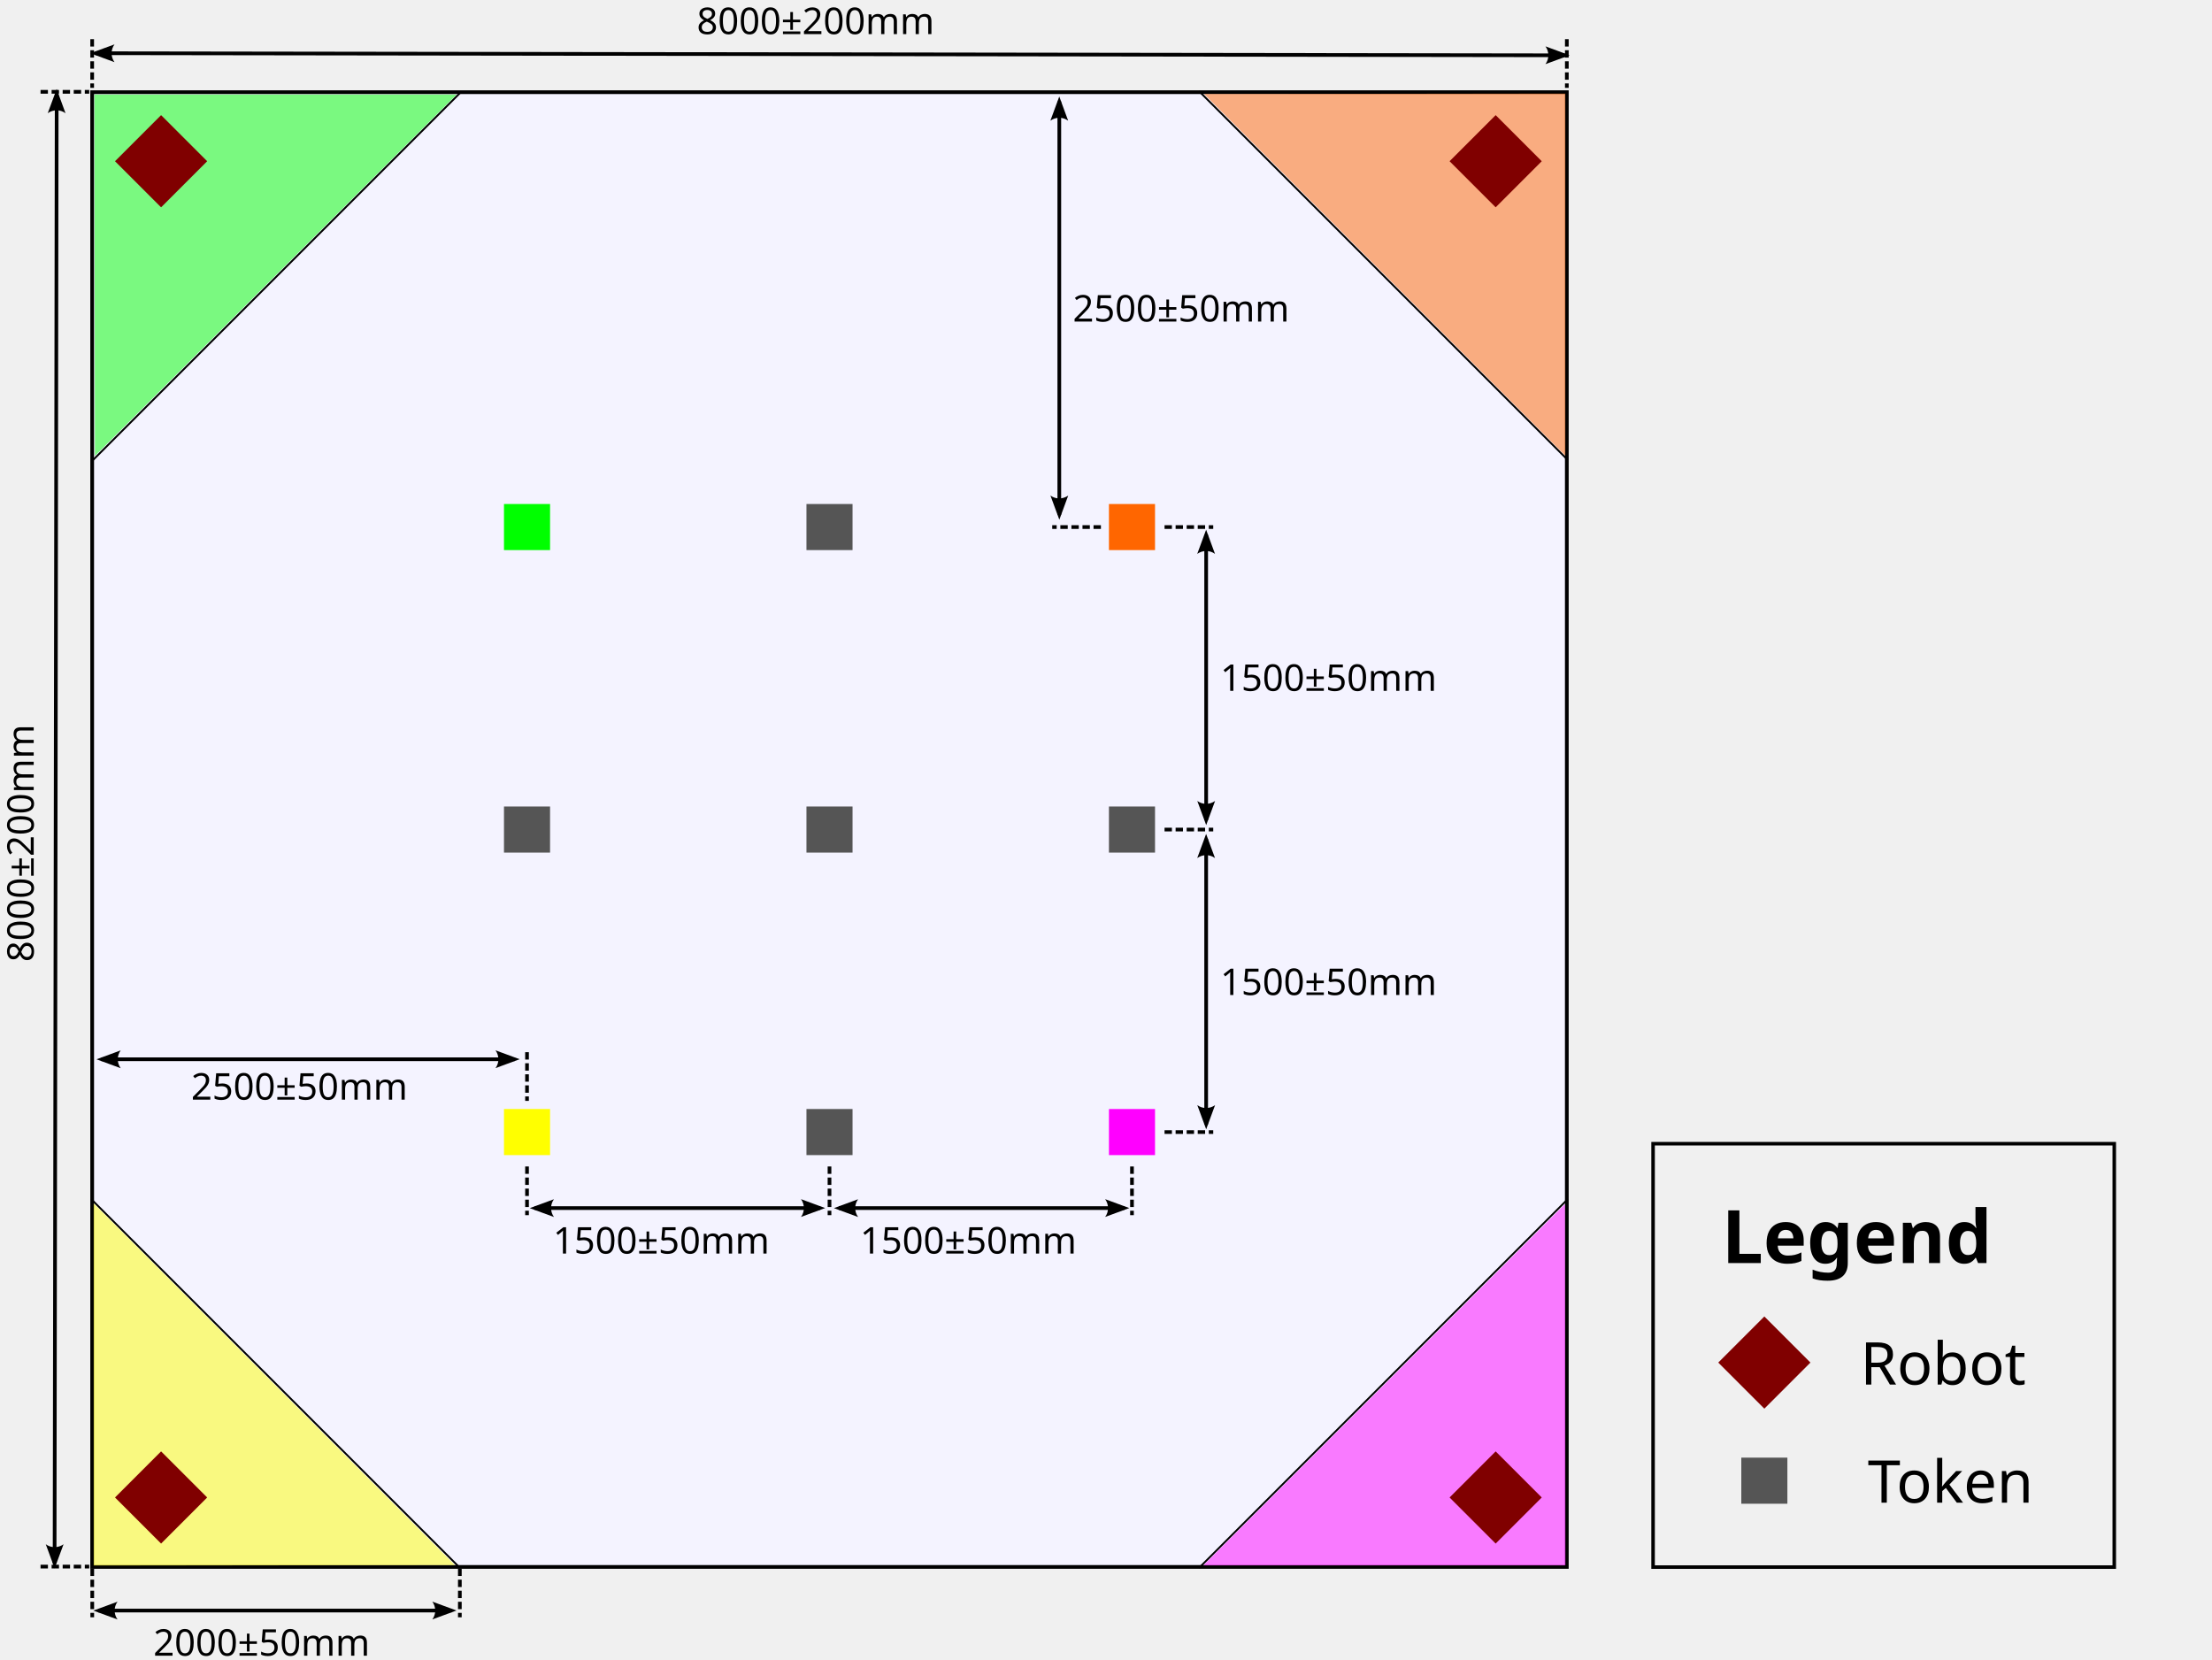
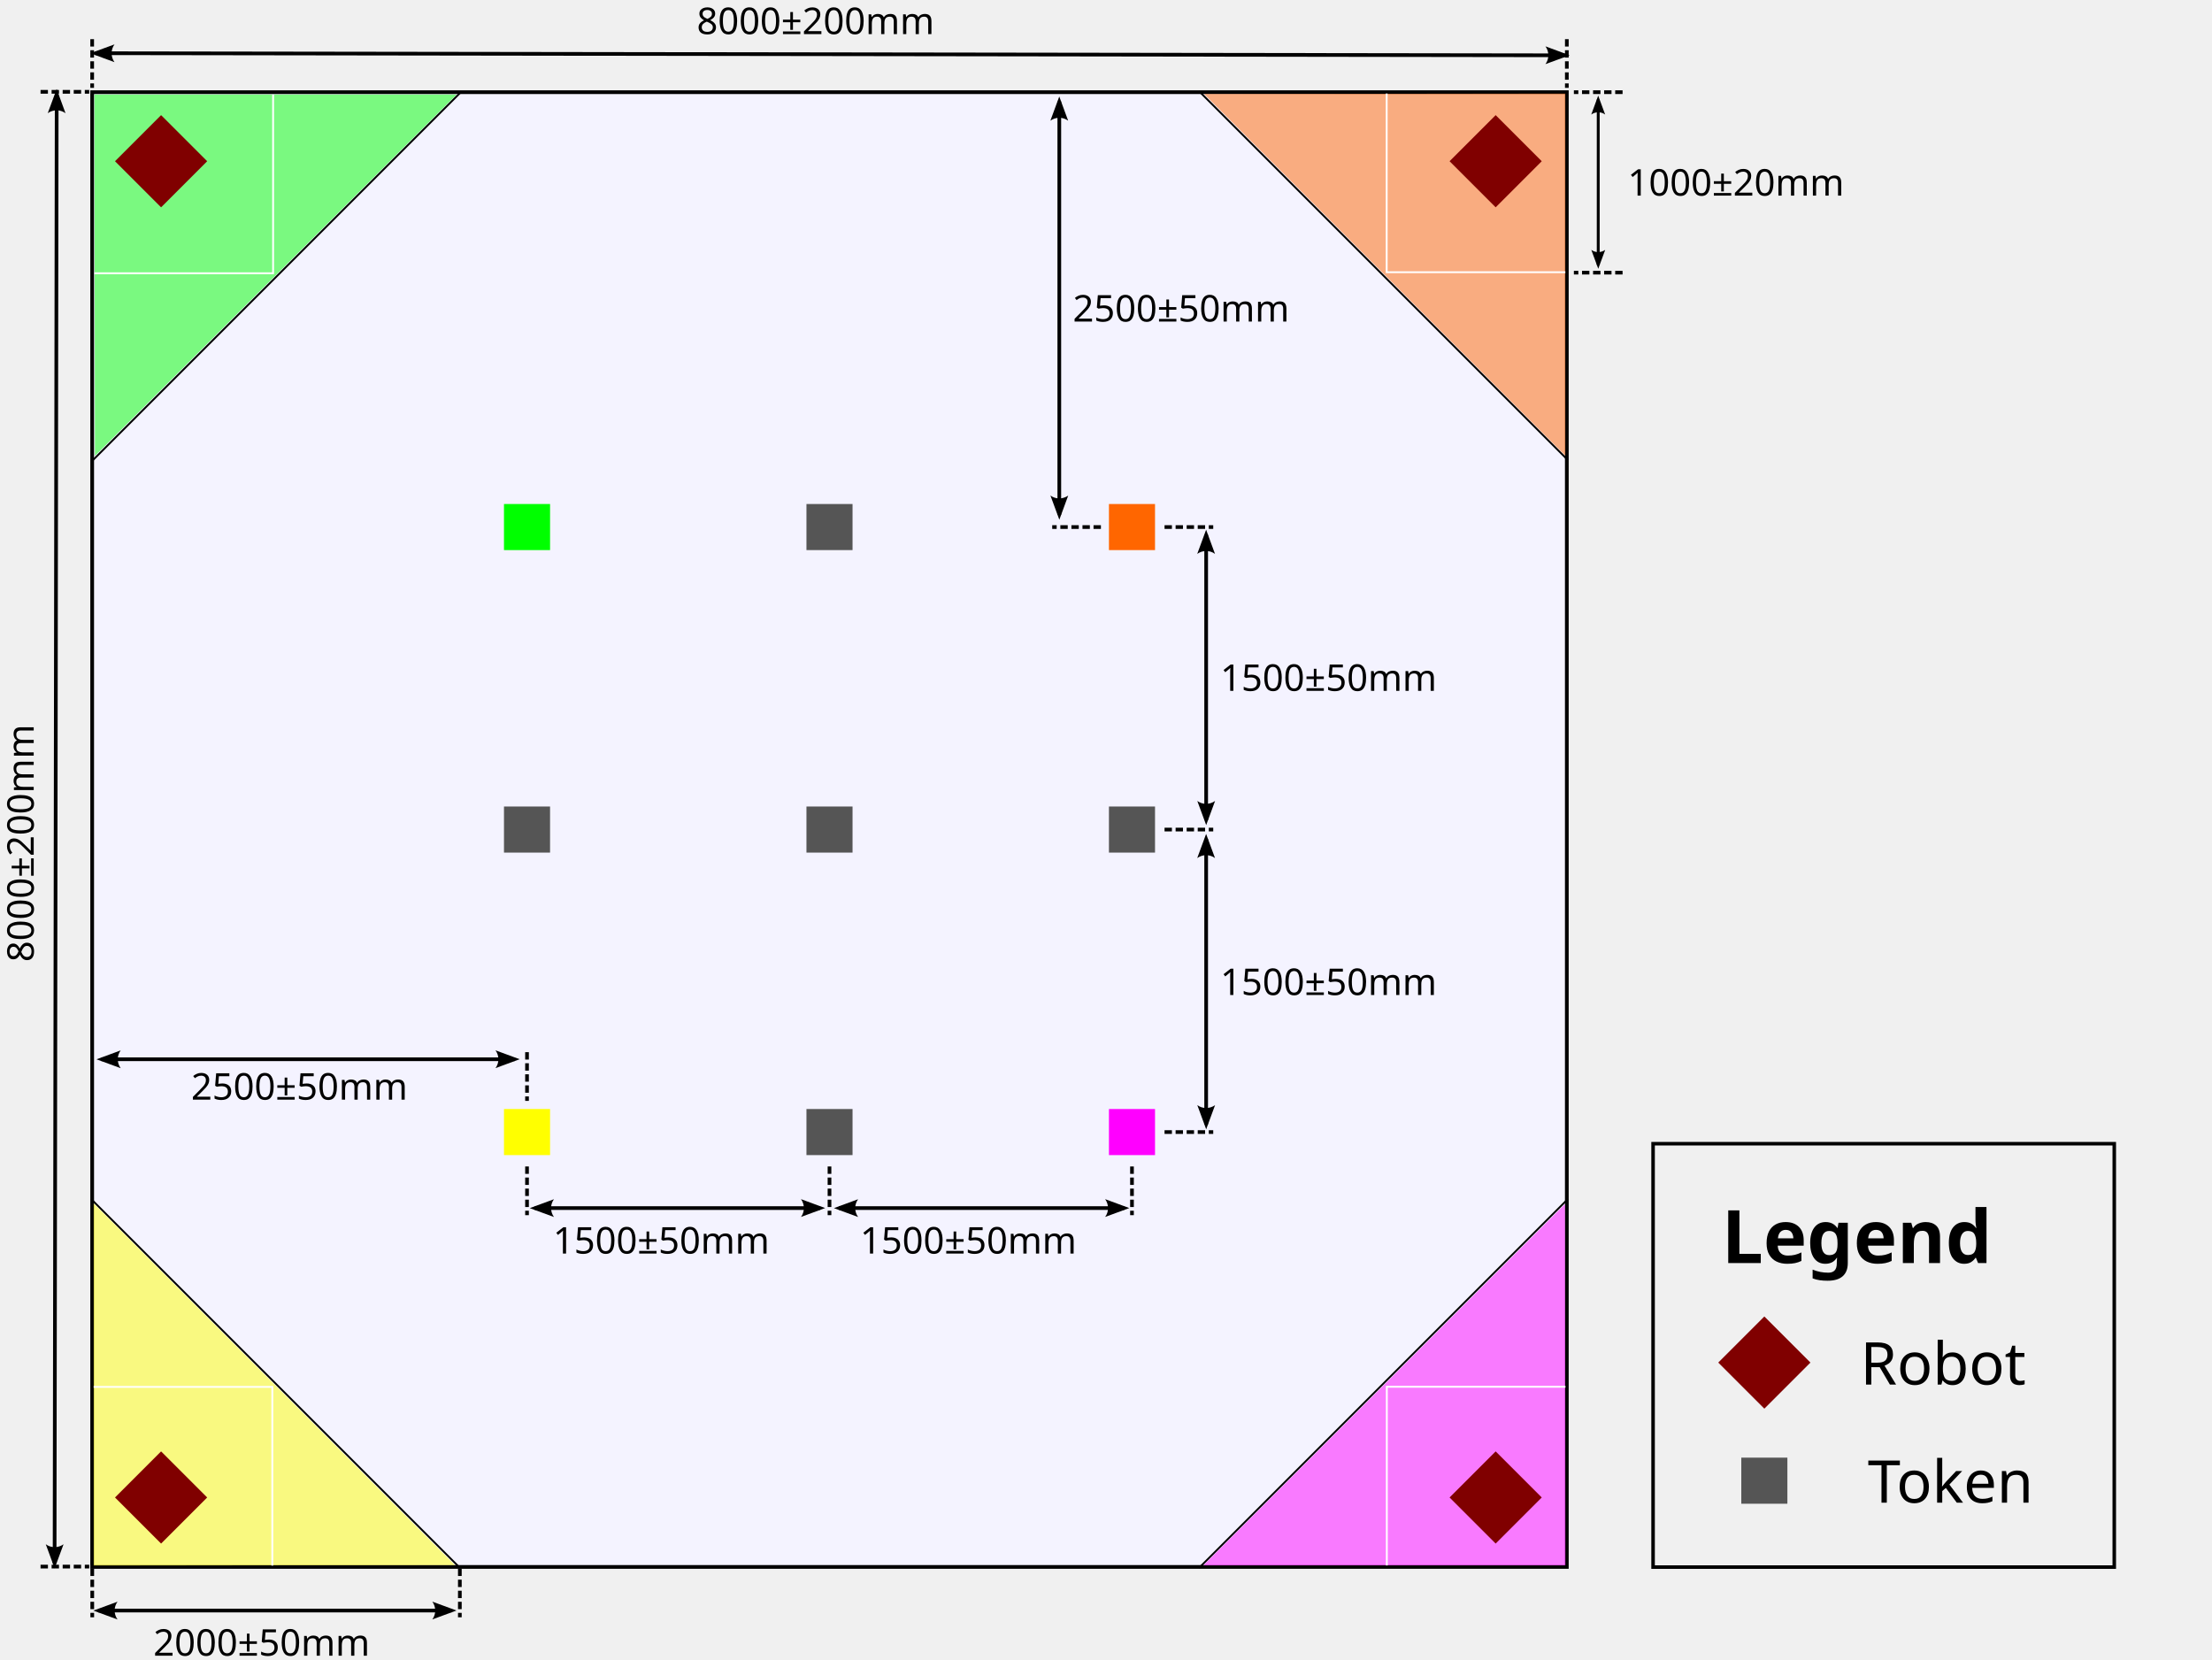
<svg xmlns="http://www.w3.org/2000/svg" xmlns:xlink="http://www.w3.org/1999/xlink" width="1200" height="900" id="svg3147" version="1.1">
  <defs id="defs3149">
    <marker orient="auto" refY="0.0" refX="0.0" id="Arrow2Sstart" style="overflow:visible">
      <path id="path6081" style="fill-rule:evenodd;stroke-width:0.625;stroke-linejoin:round" d="M 8.719,4.034 L -2.207,0.016 L 8.719,-4.002 C 6.973,-1.63 6.983,1.616 8.719,4.034 z " transform="scale(0.3) translate(-2.3,0)" />
    </marker>
    <marker orient="auto" refY="0.0" refX="0.0" id="Arrow2Send" style="overflow:visible;">
      <path id="path6084" style="fill-rule:evenodd;stroke-width:0.625;stroke-linejoin:round;" d="M 8.719,4.034 L -2.207,0.016 L 8.719,-4.002 C 6.973,-1.63 6.983,1.616 8.719,4.034 z " transform="scale(0.3) rotate(180) translate(-2.3,0)" />
    </marker>
    <marker orient="auto" refY="0.0" refX="0.0" id="Arrow2Mstart" style="overflow:visible">
      <path id="path6075" style="fill-rule:evenodd;stroke-width:0.625;stroke-linejoin:round" d="M 8.719,4.034 L -2.207,0.016 L 8.719,-4.002 C 6.973,-1.63 6.983,1.616 8.719,4.034 z " transform="scale(0.6) translate(0,0)" />
    </marker>
    <marker orient="auto" refY="0.0" refX="0.0" id="Arrow2Mend" style="overflow:visible;">
      <path id="path6078" style="fill-rule:evenodd;stroke-width:0.625;stroke-linejoin:round;" d="M 8.719,4.034 L -2.207,0.016 L 8.719,-4.002 C 6.973,-1.63 6.983,1.616 8.719,4.034 z " transform="scale(0.6) rotate(180) translate(0,0)" />
    </marker>
    <marker orient="auto" refY="0" refX="0" id="Arrow2Mstart-8" style="overflow:visible">
      <path id="path6075-9" style="fill-rule:evenodd;stroke-width:0.625;stroke-linejoin:round" d="M 8.719,4.034 -2.207,0.016 8.719,-4.002 c -1.745,2.372 -1.735,5.617 -6e-7,8.035 z" transform="scale(0.6,0.6)" />
    </marker>
    <marker orient="auto" refY="0" refX="0" id="Arrow2Mend-3" style="overflow:visible">
      <path id="path6078-5" style="fill-rule:evenodd;stroke-width:0.625;stroke-linejoin:round" d="M 8.719,4.034 -2.207,0.016 8.719,-4.002 c -1.745,2.372 -1.735,5.617 -6e-7,8.035 z" transform="scale(-0.6,-0.6)" />
    </marker>
    <marker orient="auto" refY="0" refX="0" id="Arrow2Mstart-9" style="overflow:visible">
      <path id="path6075-8" style="fill-rule:evenodd;stroke-width:0.625;stroke-linejoin:round" d="M 8.719,4.034 -2.207,0.016 8.719,-4.002 c -1.745,2.372 -1.735,5.617 -6e-7,8.035 z" transform="scale(0.6,0.6)" />
    </marker>
    <marker orient="auto" refY="0" refX="0" id="Arrow2Mend-2" style="overflow:visible">
      <path id="path6078-9" style="fill-rule:evenodd;stroke-width:0.625;stroke-linejoin:round" d="M 8.719,4.034 -2.207,0.016 8.719,-4.002 c -1.745,2.372 -1.735,5.617 -6e-7,8.035 z" transform="scale(-0.6,-0.6)" />
    </marker>
    <marker orient="auto" refY="0" refX="0" id="Arrow2Mstart-2" style="overflow:visible">
      <path id="path6075-92" style="fill-rule:evenodd;stroke-width:0.625;stroke-linejoin:round" d="M 8.719,4.034 -2.207,0.016 8.719,-4.002 c -1.745,2.372 -1.735,5.617 -6e-7,8.035 z" transform="scale(0.6,0.6)" />
    </marker>
    <marker orient="auto" refY="0" refX="0" id="Arrow2Mend-7" style="overflow:visible">
      <path id="path6078-4" style="fill-rule:evenodd;stroke-width:0.625;stroke-linejoin:round" d="M 8.719,4.034 -2.207,0.016 8.719,-4.002 c -1.745,2.372 -1.735,5.617 -6e-7,8.035 z" transform="scale(-0.6,-0.6)" />
    </marker>
    <marker orient="auto" refY="0" refX="0" id="marker4576" style="overflow:visible">
      <path id="path4578" style="fill-rule:evenodd;stroke-width:0.625;stroke-linejoin:round" d="M 8.719,4.034 -2.207,0.016 8.719,-4.002 c -1.745,2.372 -1.735,5.617 -6e-7,8.035 z" transform="scale(0.6,0.6)" />
    </marker>
    <marker orient="auto" refY="0" refX="0" id="marker4580" style="overflow:visible">
      <path id="path4582" style="fill-rule:evenodd;stroke-width:0.625;stroke-linejoin:round" d="M 8.719,4.034 -2.207,0.016 8.719,-4.002 c -1.745,2.372 -1.735,5.617 -6e-7,8.035 z" transform="scale(-0.6,-0.6)" />
    </marker>
    <marker orient="auto" refY="0" refX="0" id="Arrow2Mstart-95" style="overflow:visible">
      <path id="path6075-2" style="fill-rule:evenodd;stroke-width:0.625;stroke-linejoin:round" d="M 8.719,4.034 -2.207,0.016 8.719,-4.002 c -1.745,2.372 -1.735,5.617 -6e-7,8.035 z" transform="scale(0.6,0.6)" />
    </marker>
    <marker orient="auto" refY="0" refX="0" id="Arrow2Mend-0" style="overflow:visible">
      <path id="path6078-0" style="fill-rule:evenodd;stroke-width:0.625;stroke-linejoin:round" d="M 8.719,4.034 -2.207,0.016 8.719,-4.002 c -1.745,2.372 -1.735,5.617 -6e-7,8.035 z" transform="scale(-0.6,-0.6)" />
    </marker>
+     <marker orient="auto" refY="0.0" refX="0.0" id="Arrow2Mstart-21" style="overflow:visible">
+       <path id="path6075-1" style="fill-rule:evenodd;stroke-width:0.625;stroke-linejoin:round" d="M 8.719,4.034 L -2.207,0.016 L 8.719,-4.002 C 6.973,-1.63 6.983,1.616 8.719,4.034 z " transform="scale(0.6) translate(0,0)" />
+     </marker>
+     <marker orient="auto" refY="0.0" refX="0.0" id="Arrow2Mend-05" style="overflow:visible;">
+       <path id="path6078-93" style="fill-rule:evenodd;stroke-width:0.625;stroke-linejoin:round;" d="M 8.719,4.034 L -2.207,0.016 L 8.719,-4.002 C 6.973,-1.63 6.983,1.616 8.719,4.034 z " transform="scale(0.6) rotate(180) translate(0,0)" />
+     </marker>
+     <marker orient="auto" refY="0" refX="0" id="Arrow2Mstart-5" style="overflow:visible">
+       <path id="path6075-7" style="fill-rule:evenodd;stroke-width:0.625;stroke-linejoin:round" d="M 8.719,4.034 -2.207,0.016 8.719,-4.002 c -1.745,2.372 -1.735,5.617 -6e-7,8.035 z" transform="scale(0.6,0.6)" />
+     </marker>
+     <marker orient="auto" refY="0" refX="0" id="Arrow2Mend-1" style="overflow:visible">
+       <path id="path6078-2" style="fill-rule:evenodd;stroke-width:0.625;stroke-linejoin:round" d="M 8.719,4.034 -2.207,0.016 8.719,-4.002 c -1.745,2.372 -1.735,5.617 -6e-7,8.035 z" transform="scale(-0.6,-0.6)" />
+     </marker>
+     <marker orient="auto" refY="0" refX="0" id="Arrow2Mstart-25" style="overflow:visible">
+       <path id="path6075-84" style="fill-rule:evenodd;stroke-width:0.625;stroke-linejoin:round" d="M 8.719,4.034 -2.207,0.016 8.719,-4.002 c -1.745,2.372 -1.735,5.617 -6e-7,8.035 z" transform="scale(0.6,0.6)" />
+     </marker>
+     <marker orient="auto" refY="0" refX="0" id="Arrow2Mend-6" style="overflow:visible">
+       <path id="path6078-00" style="fill-rule:evenodd;stroke-width:0.625;stroke-linejoin:round" d="M 8.719,4.034 -2.207,0.016 8.719,-4.002 c -1.745,2.372 -1.735,5.617 -6e-7,8.035 z" transform="scale(-0.6,-0.6)" />
+     </marker>
  </defs>
  <g id="layer2" style="display:inline">
    <rect transform="translate(0,-152.3622)" style="fill:#f4f3ff;fill-opacity:1;stroke:#000000;stroke-width:2.015;stroke-miterlimit:4;stroke-opacity:1;stroke-dasharray:none;stroke-dashoffset:0" id="rect3157" width="799.985" height="799.985" x="50.007" y="202.369" />
    <g transform="translate(0,-152.3622)" id="g10440">
      <path id="path10423" d="M 848.865,182.362 51.649,181.225" style="fill:none;stroke:#000000;stroke-width:2;stroke-linecap:butt;stroke-linejoin:miter;stroke-miterlimit:4;stroke-opacity:1;stroke-dasharray:none;marker-start:url(#Arrow2Mstart);marker-mid:none;marker-end:url(#Arrow2Mend)" />
      <path id="path10425" d="m 50,173.607 0,26.411" style="fill:none;stroke:#000000;stroke-width:2;stroke-linecap:butt;stroke-linejoin:miter;stroke-miterlimit:4;stroke-opacity:1;stroke-dasharray:4, 2;stroke-dashoffset:0;marker-start:none" />
      <path style="fill:none;stroke:#000000;stroke-width:2;stroke-linecap:butt;stroke-linejoin:miter;stroke-miterlimit:4;stroke-opacity:1;stroke-dasharray:4, 2;stroke-dashoffset:0;marker-start:none" d="m 850,173.607 0,26.411" id="path10427" />
    </g>
    <g id="g10435" transform="matrix(0,-1,1,0,-151.6066,899.8067)">
      <path style="fill:none;stroke:#000000;stroke-width:2;stroke-linecap:butt;stroke-linejoin:miter;stroke-miterlimit:4;stroke-opacity:1;stroke-dasharray:none;marker-start:url(#Arrow2Mstart);marker-mid:none;marker-end:url(#Arrow2Mend)" d="M 848.865,182.362 51.649,181.225" id="path10429" />
      <path style="fill:none;stroke:#000000;stroke-width:2;stroke-linecap:butt;stroke-linejoin:miter;stroke-miterlimit:4;stroke-opacity:1;stroke-dasharray:4, 2;stroke-dashoffset:0;marker-start:none" d="m 50,173.607 0,26.411" id="path10431" />
      <path id="path10433" d="m 850,173.607 0,26.411" style="fill:none;stroke:#000000;stroke-width:2;stroke-linecap:butt;stroke-linejoin:miter;stroke-miterlimit:4;stroke-opacity:1;stroke-dasharray:4, 2;stroke-dashoffset:0;marker-start:none" />
    </g>
    <text transform="translate(0,-152.3622)" xml:space="preserve" style="font-size:40px;font-style:normal;font-weight:normal;line-height:125%;letter-spacing:0px;word-spacing:0px;fill:#000000;fill-opacity:1;stroke:none;font-family:Sans" x="377.991" y="170.843" id="text10445">
      <tspan id="tspan10447" x="377.991" y="170.843" style="font-size:20px">8000±200mm</tspan>
    </text>
    <text id="text10449" y="18.285" x="-674.178" style="font-size:40px;font-style:normal;font-weight:normal;line-height:125%;letter-spacing:0px;word-spacing:0px;fill:#000000;fill-opacity:1;stroke:none;font-family:Sans" xml:space="preserve" transform="matrix(0,-1,1,0,0,-152.3622)">
      <tspan style="font-size:20px" y="18.285" x="-674.178" id="tspan10451">8000±200mm</tspan>
    </text>
  </g>
  <g id="layer1" transform="translate(0,-152.3622)">
    <g id="g3451">
      <path id="path3405" d="m 50,402.362 200,-200" style="fill:none;fill-rule:evenodd;stroke:#000000;stroke-width:1px;stroke-linecap:butt;stroke-linejoin:miter;stroke-opacity:1" />
      <path transform="translate(0,152.3622)" id="path3415" d="m 51.235,51.309 196.496,0 -196.244,196 z" style="fill:#00ff00;fill-opacity:0.498" />
+       <path style="fill:none;stroke:#ffffff;stroke-width:1;stroke-linecap:square;stroke-miterlimit:4;stroke-opacity:1;stroke-dasharray:none" d="m 148.156,204.171 0,96.422 -96.422,0" id="rect3102" />
    </g>
    <g id="g4055" style="fill:#fff5e0;fill-opacity:1;opacity:1" />
    <g id="g4099" />
    <g id="g6013" transform="translate(0,477.0655)">
      <text id="text5911" y="360.443" x="933.972" style="font-size:40px;font-style:normal;font-weight:normal;line-height:125%;letter-spacing:0px;word-spacing:0px;fill:#000000;fill-opacity:1;stroke:none;font-family:Sans" xml:space="preserve">
        <tspan y="360.443" x="933.972" id="tspan5913" style="font-weight:bold">Legend</tspan>
      </text>
      <g transform="translate(11.79684,74)" id="g5999">
        <g id="g5987" transform="translate(0,-4.7379712e-5)">
          <rect transform="matrix(0.7071068,-0.7071068,-0.7071068,-0.7071068,0,0)" style="fill:#800000;fill-opacity:1;stroke:none" id="rect4077-8" width="35.355" height="35.355" x="410.064" y="-926.863" />
          <text xml:space="preserve" style="font-size:40px;font-style:normal;font-weight:normal;line-height:125%;letter-spacing:0px;word-spacing:0px;fill:#000000;fill-opacity:1;stroke:none;font-family:Sans" x="997.402" y="352.362" id="text5915">
            <tspan id="tspan5917" x="997.402" y="352.362" style="font-size:32px">Robot</tspan>
          </text>
        </g>
        <g id="g5992" transform="translate(0,-13.42414)">
          <rect transform="matrix(0,-1,-1,0,0,0)" y="-957.85" x="-430.433" height="25" width="25" id="rect4075-6" style="fill:#555555;fill-opacity:1;stroke:none" />
          <text id="text5919" y="429.862" x="1001.445" style="font-size:40px;font-style:normal;font-weight:normal;line-height:125%;letter-spacing:0px;word-spacing:0px;fill:#000000;fill-opacity:1;stroke:none;font-family:Sans" xml:space="preserve">
            <tspan y="429.862" x="1001.445" id="tspan5921" style="font-size:32px">Token</tspan>
          </text>
        </g>
      </g>
      <rect y="295.707" x="896.788" height="229.678" width="250.188" id="rect5997" style="fill:none;stroke:#000000;stroke-width:1.915;stroke-miterlimit:4;stroke-opacity:1;stroke-dasharray:none" />
    </g>
    <path style="fill:none;stroke:#000000;stroke-width:2;stroke-linecap:butt;stroke-linejoin:miter;stroke-miterlimit:4;stroke-opacity:1;stroke-dasharray:4, 2;stroke-dashoffset:0;marker-start:none" d="m 50.048,1003.263 0,26.411" id="path11471" />
    <path id="path11473" d="m 249.463,1003.263 0,26.411" style="fill:none;stroke:#000000;stroke-width:2;stroke-linecap:butt;stroke-linejoin:miter;stroke-miterlimit:4;stroke-opacity:1;stroke-dasharray:4, 2;stroke-dashoffset:0;marker-start:none" />
    <path id="path11475" d="m 245,1026.019 -191.707,0" style="fill:none;stroke:#000000;stroke-width:2;stroke-linecap:butt;stroke-linejoin:miter;stroke-miterlimit:4;stroke-opacity:1;stroke-dasharray:none;marker-start:url(#Arrow2Mstart);marker-mid:none;marker-end:url(#Arrow2Mend)" />
    <text id="text11477" y="1050.5" x="83.194" style="font-size:40px;font-style:normal;font-weight:normal;line-height:125%;letter-spacing:0px;word-spacing:0px;fill:#000000;fill-opacity:1;stroke:none;font-family:Sans" xml:space="preserve">
      <tspan style="font-size:20px" y="1050.5" x="83.194" id="tspan11479">2000±50mm</tspan>
    </text>
    <g id="use3455" transform="matrix(0,1,-1,0,1052.862,151.8622)">
      <path style="fill:none;stroke:#000000;stroke-width:1px;stroke-linecap:butt;stroke-linejoin:miter;stroke-opacity:1" d="m 50,402.362 200,-200" id="path4255" />
      <path style="fill:#ff6600;fill-opacity:0.498" d="m 51.235,51.309 196.496,0 -196.244,196 z" id="path4257" transform="translate(0,152.3622)" />
+       <path style="fill:none;stroke:#ffffff;stroke-width:1;stroke-linecap:square;stroke-miterlimit:4;stroke-opacity:1;stroke-dasharray:none" d="m 148.156,204.171 0,96.422 -96.422,0" id="rect3102-6-4" />
    </g>
    <g id="use3457" transform="matrix(-1,0,0,-1,900.5,1205.224)">
      <path style="fill:none;stroke:#000000;stroke-width:1px;stroke-linecap:butt;stroke-linejoin:miter;stroke-opacity:1" d="m 50,402.362 200,-200" id="path4267" />
      <path style="fill:#ff00ff;fill-opacity:0.498" d="m 51.235,51.309 196.496,0 -196.244,196 z" id="path4269" transform="translate(0,152.3622)" />
+       <path style="fill:none;stroke:#ffffff;stroke-width:1;stroke-linecap:square;stroke-miterlimit:4;stroke-opacity:1;stroke-dasharray:none" d="m 148.156,204.171 0,96.422 -96.422,0" id="rect3102-6-7" />
    </g>
    <g transform="matrix(0,-1,1,0,-152.8622,1052.862)" id="use3459">
      <path id="path4261" d="m 50,402.362 200,-200" style="fill:none;stroke:#000000;stroke-width:1px;stroke-linecap:butt;stroke-linejoin:miter;stroke-opacity:1" />
      <path transform="translate(0,152.3622)" id="path4263" d="m 51.235,51.309 196.496,0 -196.244,196 z" style="fill:#ffff00;fill-opacity:0.498" />
+       <path style="fill:none;stroke:#ffffff;stroke-width:1;stroke-linecap:square;stroke-miterlimit:4;stroke-opacity:1;stroke-dasharray:none" d="m 148.156,204.171 0,96.422 -96.422,0" id="rect3102-6" />
    </g>
    <g id="g4093" style="fill:#29af69;fill-opacity:1">
      <use x="0" y="0" xlink:href="#rect4077-8" id="use4271" transform="translate(-857.9606,-100.61)" width="1200" height="900" />
      <use style="fill:#29af69;fill-opacity:1" x="0" y="0" xlink:href="#rect4077-8" id="use4271-6" transform="translate(-133.9612,-100.61)" width="1200" height="900" />
      <use style="fill:#29af69;fill-opacity:1" x="0" y="0" xlink:href="#rect4077-8" id="use4271-8" transform="translate(-857.9606,624.2474)" width="1200" height="900" />
      <use style="fill:#29af69;fill-opacity:1" x="0" y="0" xlink:href="#rect4077-8" id="use4271-6-0" transform="translate(-133.9612,624.2474)" width="1200" height="900" />
    </g>
    <use height="1" width="1" id="use4448" xlink:href="#rect4075-6" y="0" x="0" transform="matrix(0,1,-1,0,867.9324,-507.0826)" />
    <use height="1" width="1" id="use4450" xlink:href="#rect4075-6" y="0" x="0" transform="matrix(0,1,-1,0,867.9324,-178.8936)" />
    <use transform="translate(-659.4448,184.4297)" x="0" y="0" xlink:href="#rect4075-6" id="use4330-71" width="1" height="1" />
    <use transform="translate(-331.2558,184.4297)" x="0" y="0" xlink:href="#rect4075-6" id="use4330-74" width="1" height="1" />
    <use height="1" width="1" id="use4330-74-1" xlink:href="#rect4075-6" y="0" x="0" transform="translate(-495.3503,184.4297)" />
    <rect style="fill:#ff6600;fill-opacity:1;stroke:none" id="use4456" width="25" height="25" x="601.594" y="-450.768" transform="scale(1,-1)" />
    <rect style="fill:#ff00ff;fill-opacity:1;stroke:none" id="use4458" width="25" height="25" x="601.594" y="-778.957" transform="scale(1,-1)" />
    <rect style="fill:#00ff00;fill-opacity:1;stroke:none" id="use4460" width="25" height="25" x="273.406" y="-450.768" transform="scale(1,-1)" />
    <rect style="fill:#ffff00;fill-opacity:1;stroke:none" id="use4462" width="25" height="25" x="273.406" y="-778.957" transform="scale(1,-1)" />
    <path style="fill:none;stroke:#000000;stroke-width:2;stroke-linecap:butt;stroke-linejoin:miter;stroke-miterlimit:4;stroke-opacity:1;stroke-dasharray:4, 2;stroke-dashoffset:0;marker-start:none" d="m 285.906,785.126 0,26.411" id="path11471-3" />
    <path id="path11473-4" d="m 450,785.126 0,26.411" style="fill:none;stroke:#000000;stroke-width:2;stroke-linecap:butt;stroke-linejoin:miter;stroke-miterlimit:4;stroke-opacity:1;stroke-dasharray:4, 2;stroke-dashoffset:0;marker-start:none" />
    <path id="path11475-5" d="m 445,807.696 -154.946,0" style="fill:none;stroke:#000000;stroke-width:2;stroke-linecap:butt;stroke-linejoin:miter;stroke-miterlimit:4;stroke-opacity:1;stroke-dasharray:none;marker-start:url(#Arrow2Mstart);marker-mid:none;marker-end:url(#Arrow2Mend)" />
    <text id="text11477-6" y="832.362" x="300" style="font-size:40px;font-style:normal;font-weight:normal;line-height:125%;letter-spacing:0px;word-spacing:0px;fill:#000000;fill-opacity:1;stroke:none;font-family:Sans" xml:space="preserve">
      <tspan style="font-size:20px" y="832.362" x="300" id="tspan11479-8">1500±50mm</tspan>
    </text>
    <path id="path11473-4-8" d="m 614.094,785.126 0,26.411" style="fill:none;stroke:#000000;stroke-width:2;stroke-linecap:butt;stroke-linejoin:miter;stroke-miterlimit:4;stroke-opacity:1;stroke-dasharray:4, 2;stroke-dashoffset:0;marker-start:none" />
    <path id="path11475-5-9" d="m 610,807.696 -154.946,0" style="fill:none;stroke:#000000;stroke-width:2;stroke-linecap:butt;stroke-linejoin:miter;stroke-miterlimit:4;stroke-opacity:1;stroke-dasharray:none;marker-start:url(#Arrow2Mstart);marker-mid:none;marker-end:url(#Arrow2Mend)" />
    <path style="fill:none;stroke:#000000;stroke-width:2;stroke-linecap:butt;stroke-linejoin:miter;stroke-miterlimit:4;stroke-opacity:1;stroke-dasharray:4, 2;stroke-dashoffset:0;marker-start:none" d="m 631.763,766.457 26.411,0" id="path11471-3-6" />
    <path id="path11473-4-5" d="m 631.763,602.362 26.411,0" style="fill:none;stroke:#000000;stroke-width:2;stroke-linecap:butt;stroke-linejoin:miter;stroke-miterlimit:4;stroke-opacity:1;stroke-dasharray:4, 2;stroke-dashoffset:0;marker-start:none" />
    <path id="path11475-5-0" d="m 654.334,607.362 0,154.946" style="fill:none;stroke:#000000;stroke-width:2;stroke-linecap:butt;stroke-linejoin:miter;stroke-miterlimit:4;stroke-opacity:1;stroke-dasharray:none;marker-start:url(#Arrow2Mstart);marker-mid:none;marker-end:url(#Arrow2Mend)" />
    <path id="path11473-4-8-1" d="m 631.763,438.268 26.411,0" style="fill:none;stroke:#000000;stroke-width:2;stroke-linecap:butt;stroke-linejoin:miter;stroke-miterlimit:4;stroke-opacity:1;stroke-dasharray:4, 2;stroke-dashoffset:0;marker-start:none" />
    <path id="path11475-5-9-8" d="m 654.334,442.362 0,154.946" style="fill:none;stroke:#000000;stroke-width:2;stroke-linecap:butt;stroke-linejoin:miter;stroke-miterlimit:4;stroke-opacity:1;stroke-dasharray:none;marker-start:url(#Arrow2Mstart);marker-mid:none;marker-end:url(#Arrow2Mend)" />
    <path id="path11473-4-6" d="m 285.906,723.126 0,26.411" style="fill:none;stroke:#000000;stroke-width:2;stroke-linecap:butt;stroke-linejoin:miter;stroke-miterlimit:4;stroke-opacity:1;stroke-dasharray:4, 2;stroke-dashoffset:0;marker-start:none" />
    <path id="path11475-5-5" d="M 279.274,726.966 55,726.966" style="fill:none;stroke:#000000;stroke-width:2;stroke-linecap:butt;stroke-linejoin:miter;stroke-miterlimit:4;stroke-opacity:1;stroke-dasharray:none;marker-start:url(#Arrow2Mstart);marker-mid:none;marker-end:url(#Arrow2Mend)" />
    <text id="text11477-6-9" y="748.865" x="103.685" style="font-size:40px;font-style:normal;font-weight:normal;line-height:125%;letter-spacing:0px;word-spacing:0px;fill:#000000;fill-opacity:1;stroke:none;font-family:Sans" xml:space="preserve">
      <tspan style="font-size:20px" y="748.865" x="103.685" id="tspan11479-8-7">2500±50mm</tspan>
    </text>
    <use x="0" y="0" xlink:href="#text11477-6" id="use4710" transform="translate(166.575,0)" width="1200" height="900" />
    <use x="0" y="0" xlink:href="#text11477-6" id="use4710-6" transform="translate(362,-140.2469)" width="1200" height="900" />
    <use x="0" y="0" xlink:href="#text11477-6" id="use4710-4" transform="translate(362,-305.2469)" width="1200" height="900" />
    <use x="0" y="0" xlink:href="#path11473-4-6" id="use4737" transform="matrix(0,1,-1,0,1320.362,152.3622)" width="1200" height="900" />
    <use x="0" y="0" xlink:href="#path11475-5-5" id="use4739" transform="matrix(0,1,-1,0,1301.632,152.3622)" width="1200" height="900" />
    <use x="0" y="0" xlink:href="#text11477-6-9" id="use4741" transform="translate(478.3152,-422.0853)" width="1200" height="900" />
+     <use x="0" y="0" xlink:href="#path11473-4-6" id="use4737-8" transform="matrix(0,1,-1,0,1603.362,14.36217)" width="1200" height="900" />
+     <path id="path11475-5-7" d="m 867.031,296.085 10e-6,-89.779" style="fill:none;stroke:#000000;stroke-width:1.565;stroke-linecap:butt;stroke-linejoin:miter;stroke-miterlimit:4;stroke-opacity:1;stroke-dasharray:none;marker-start:url(#Arrow2Mstart);marker-mid:none;marker-end:url(#Arrow2Mend)" />
+     <text id="text11477-6-1" y="258.476" x="883" style="font-size:40px;font-style:normal;font-weight:normal;line-height:125%;letter-spacing:0px;word-spacing:0px;fill:#000000;fill-opacity:1;stroke:none;font-family:Sans" xml:space="preserve">
+       <tspan style="font-size:20px" y="258.476" x="883" id="tspan11479-8-5">1000±20mm</tspan>
+     </text>
+     <use x="0" y="0" xlink:href="#path11473-4-6" id="use4737-8-3" transform="matrix(0,1,-1,0,1603.362,-83.54335)" width="1200" height="900" />
  </g>
</svg>
